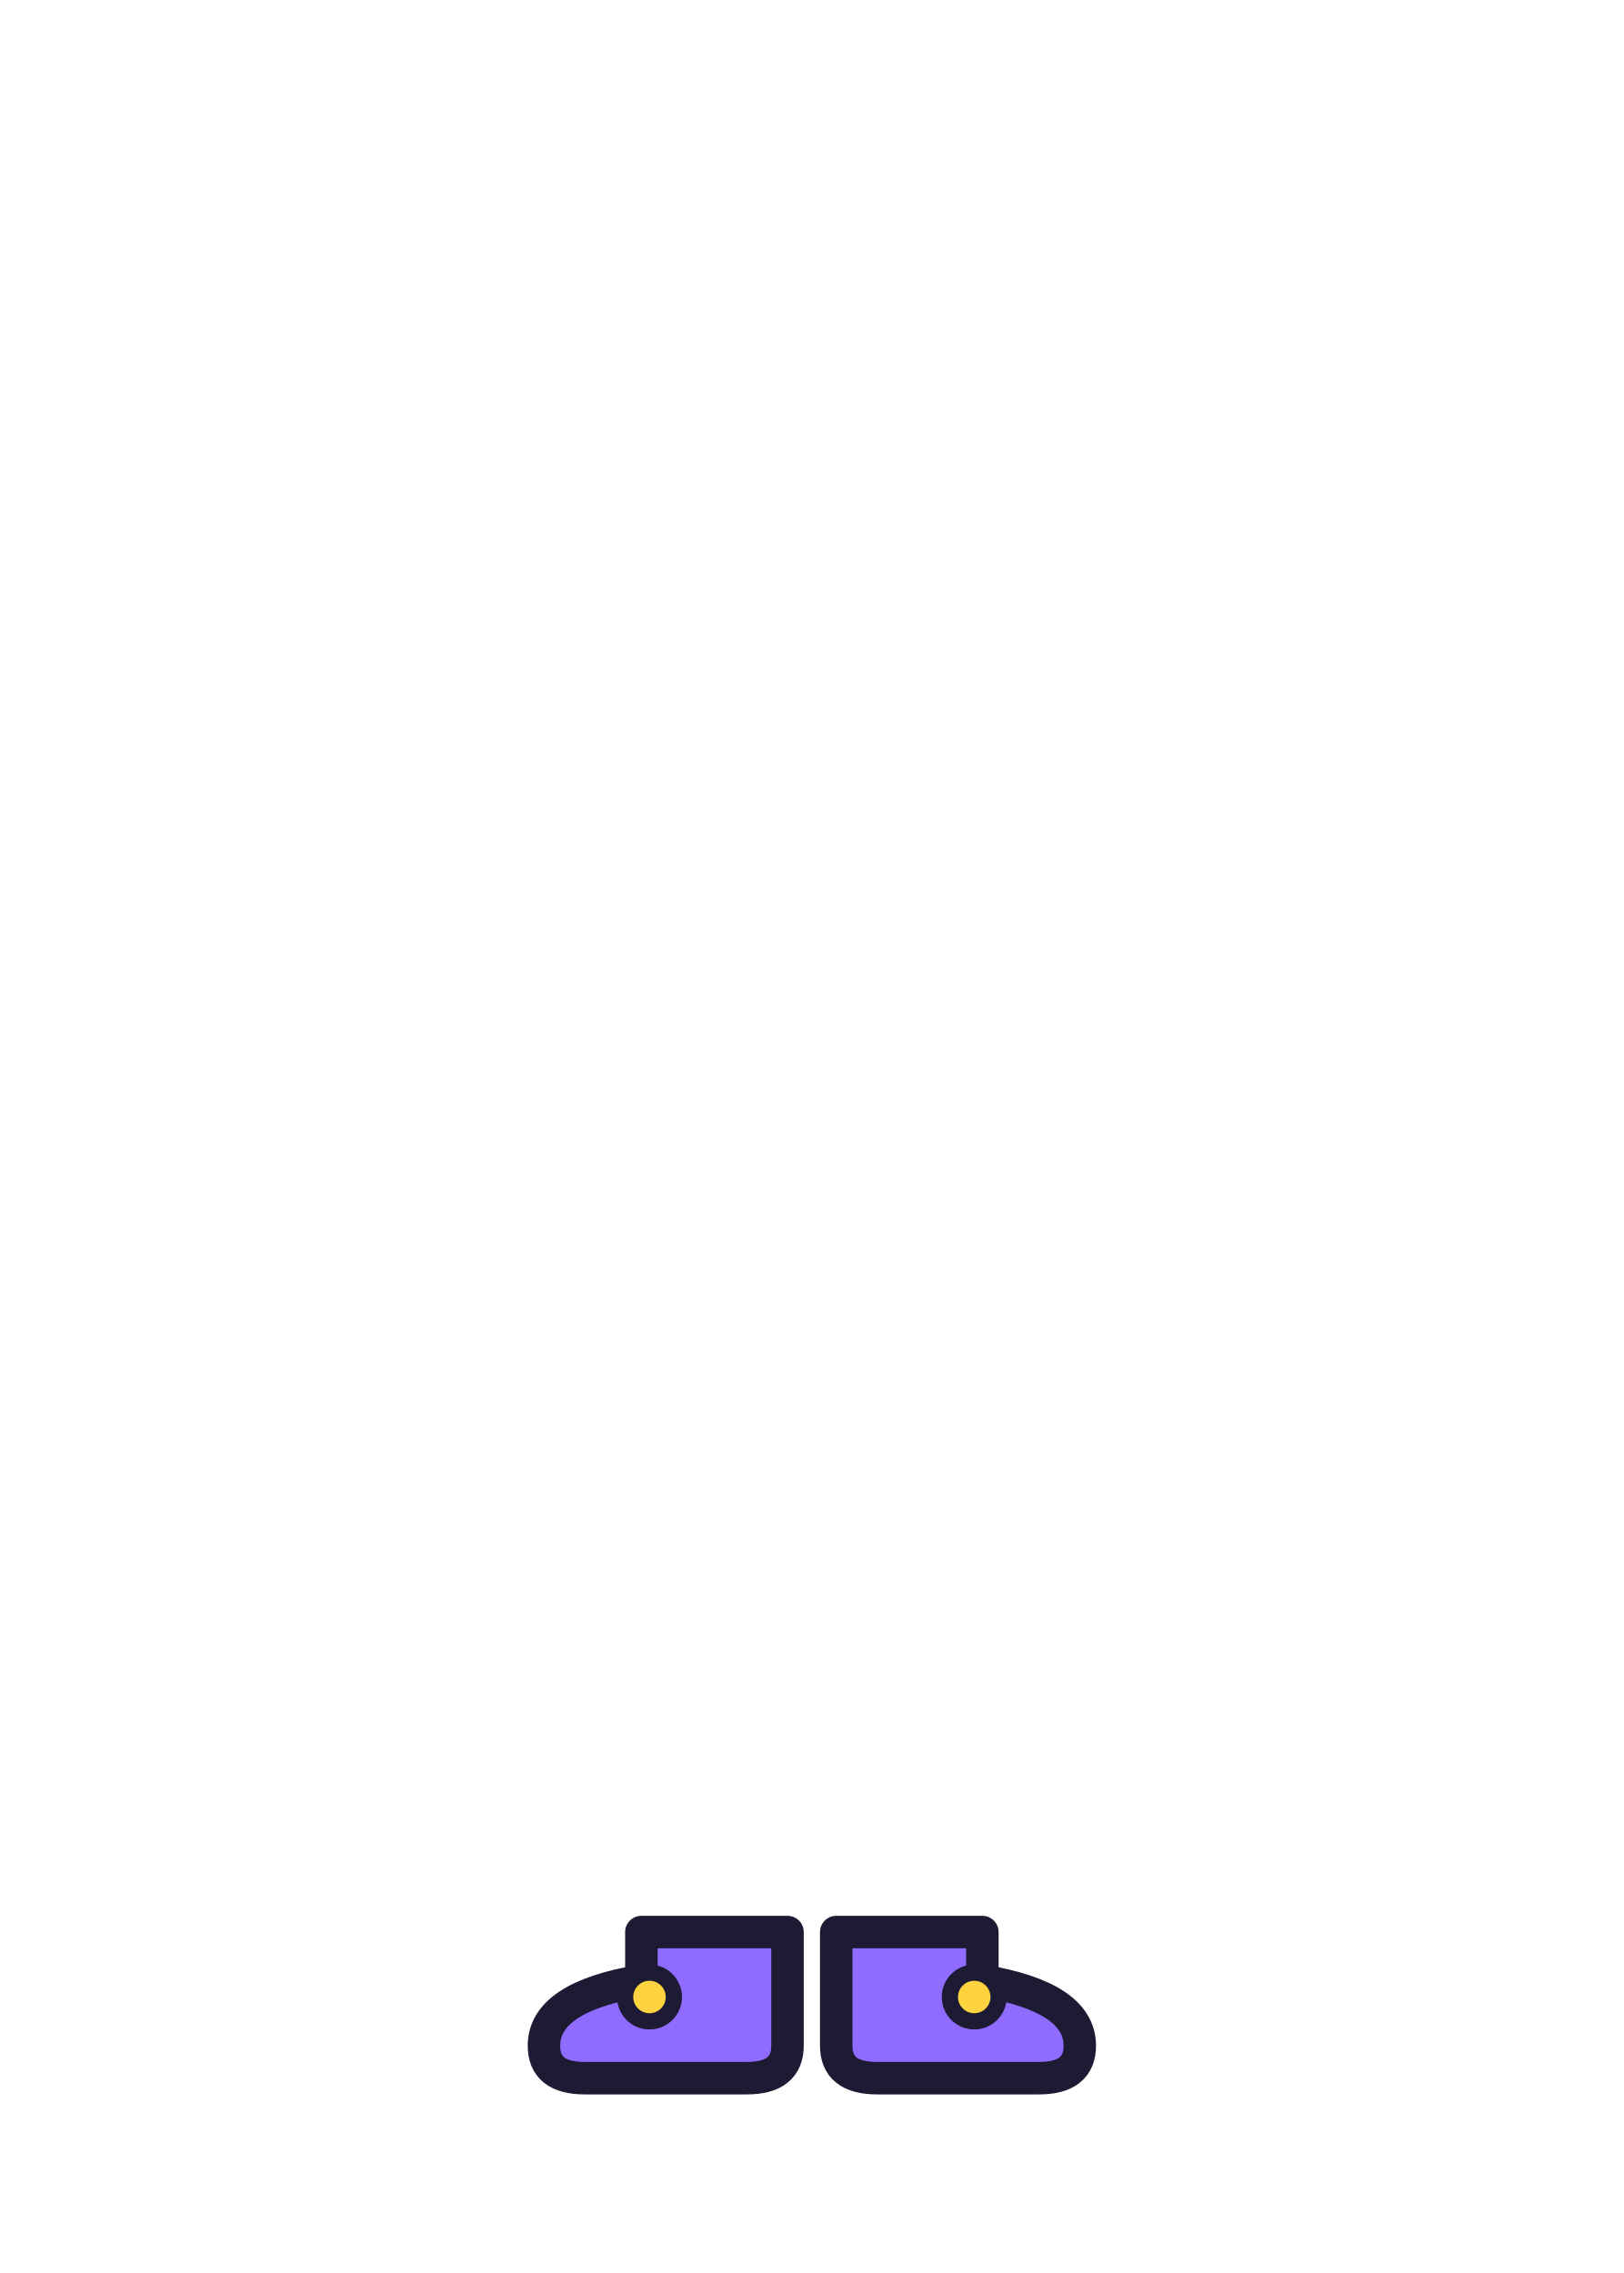
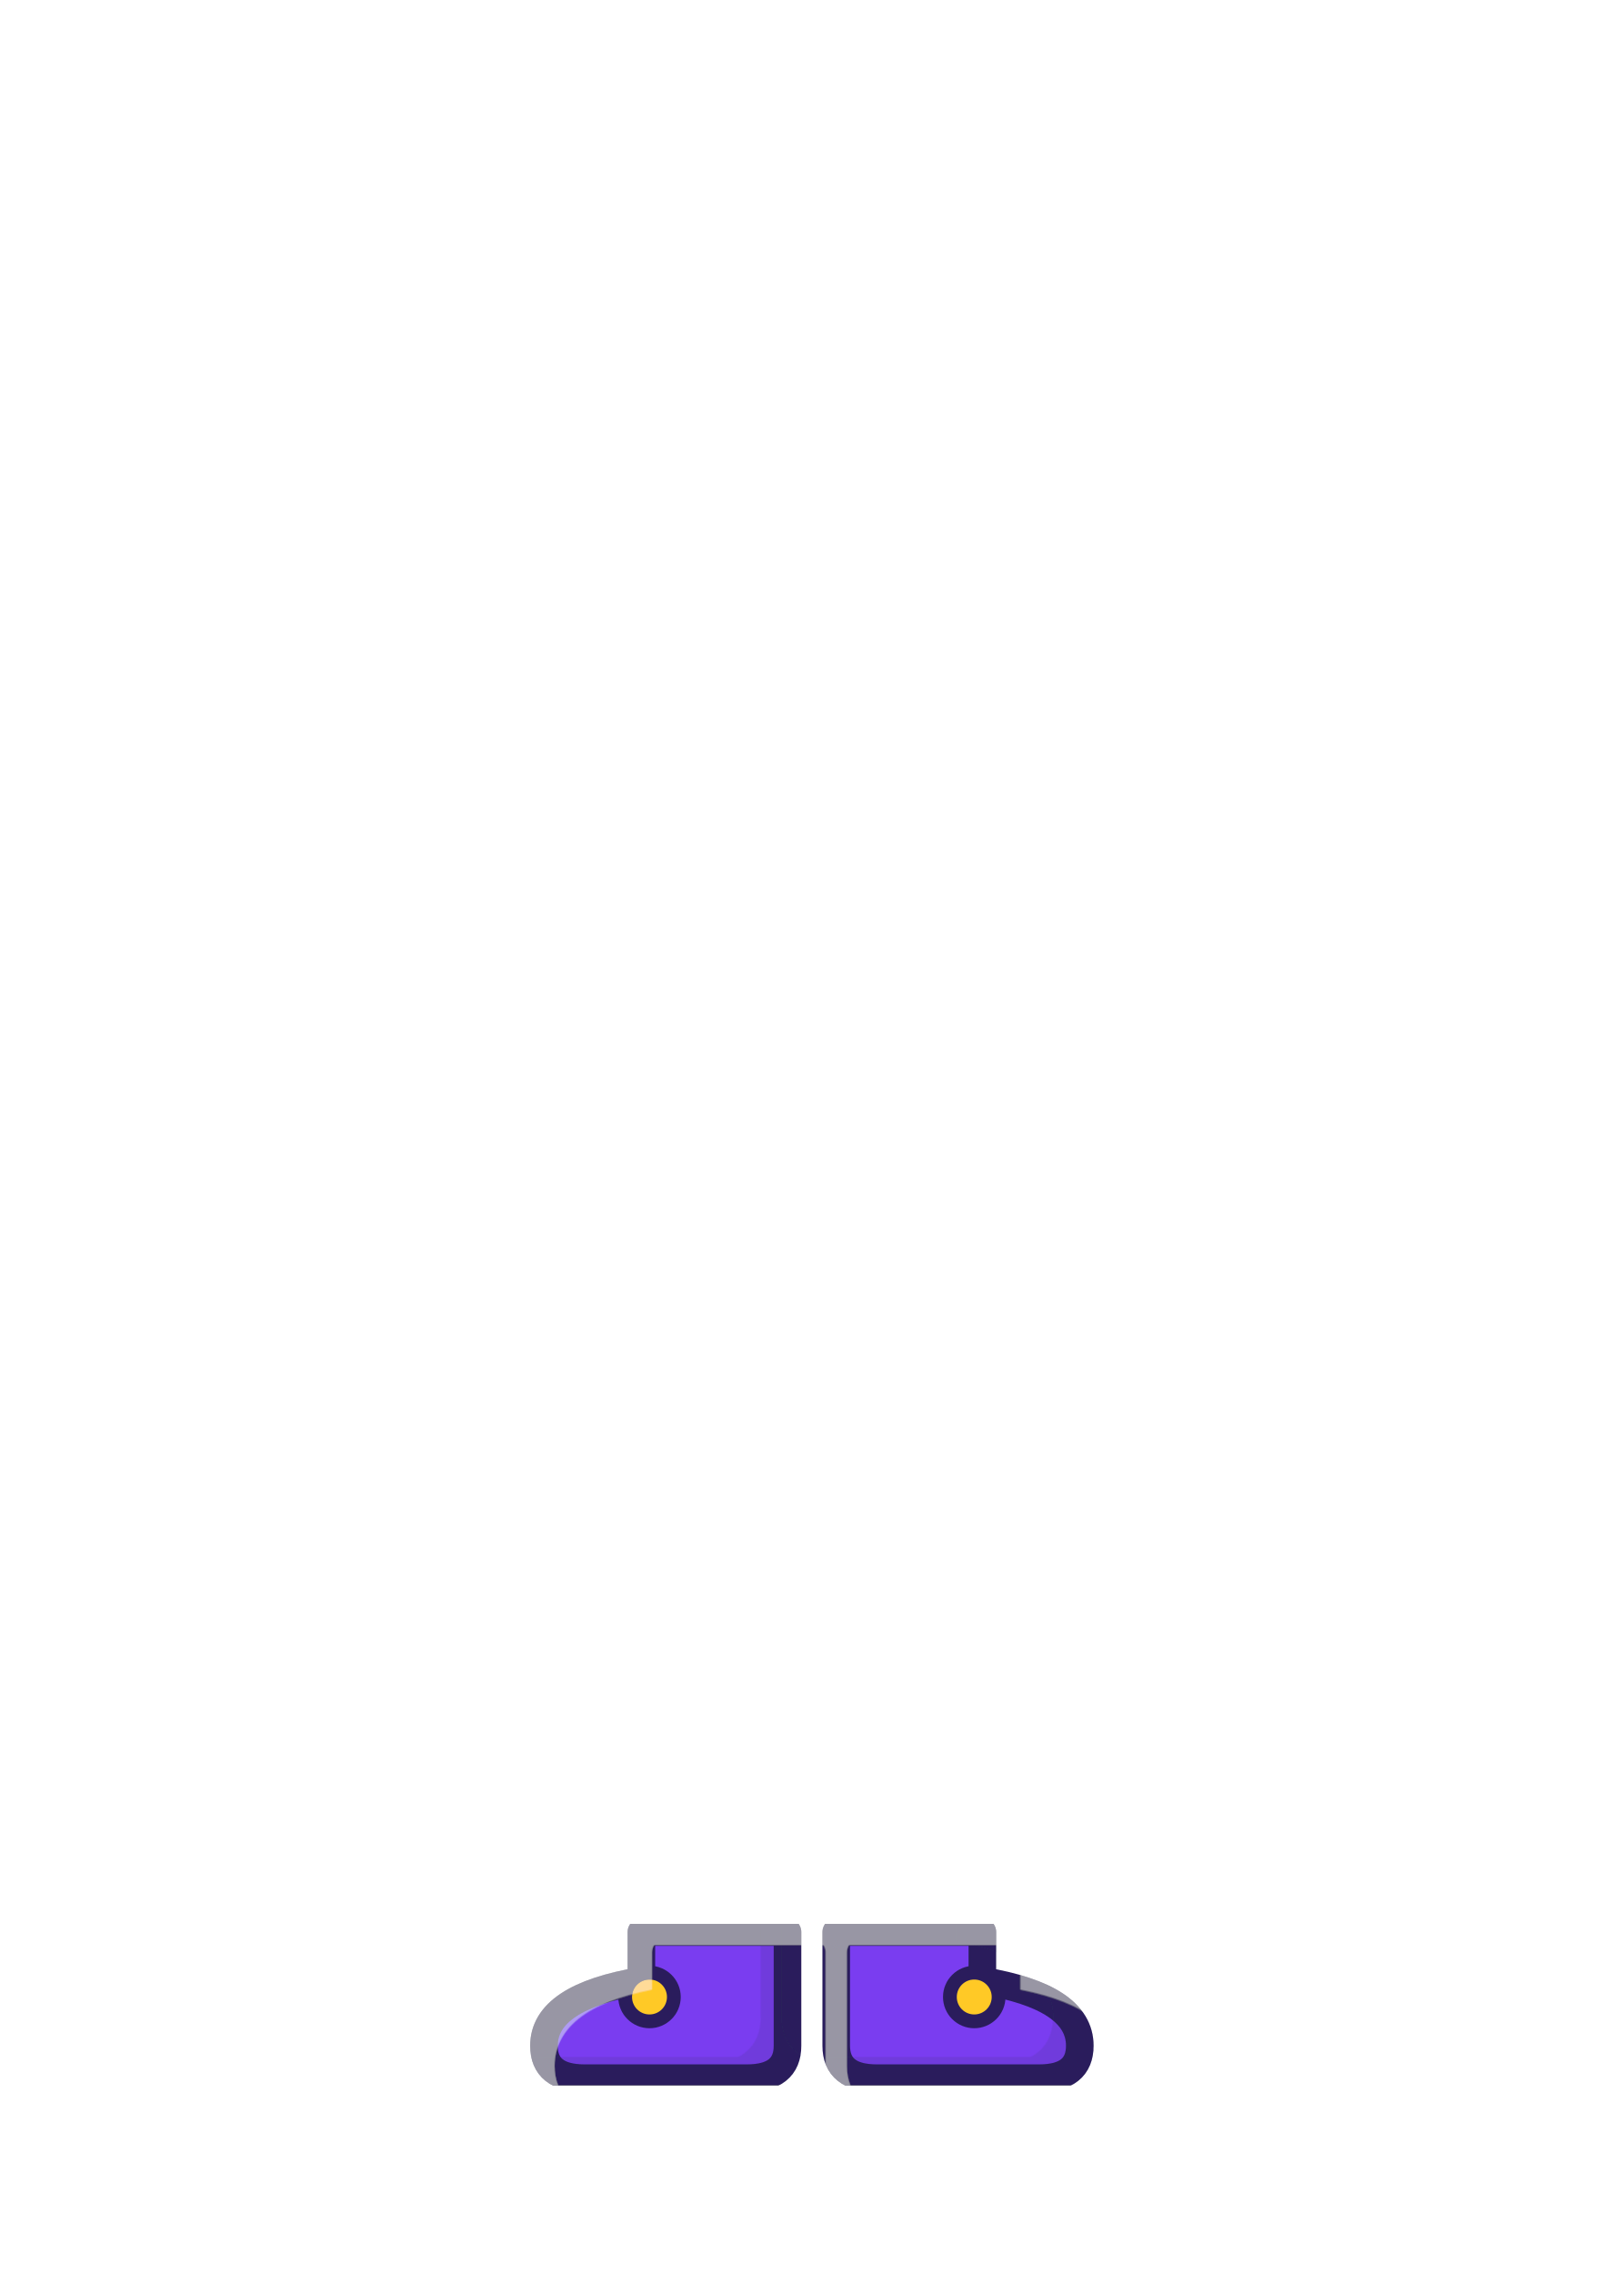
- <svg xmlns="http://www.w3.org/2000/svg" viewBox="0 0 200 280">
-   <g stroke="#1c1b33" stroke-width="4" stroke-linejoin="round" stroke-linecap="round">
-     <path d="M79 238 H97 V252 Q97 256 92 256 H72 Q67 256 67 252 Q67 246 79 244 Z" fill="#8f6bff" />
-     <circle cx="80" cy="246" r="3" fill="#ffd23f" stroke-width="2" />
-     <g transform="matrix(-1 0 0 1 200 0)">
-       <path d="M79 238 H97 V252 Q97 256 92 256 H72 Q67 256 67 252 Q67 246 79 244 Z" fill="#8f6bff" />
-       <circle cx="80" cy="246" r="3" fill="#ffd23f" stroke-width="2" />
+ <svg xmlns="http://www.w3.org/2000/svg" data-style="2d" viewBox="0 0 200 280">
+   <defs>
+     <filter id="s2d" x="-5%" y="-5%" width="110%" height="110%">
+       <feOffset in="SourceAlpha" dx="-5.0" dy="-3.5" result="a" />
+       <feComposite in="SourceAlpha" in2="a" operator="out" result="edgeS" />
+       <feFlood flood-color="#2b1f5c" flood-opacity=".2" />
+       <feComposite in2="edgeS" operator="in" result="shadow" />
+       <feOffset in="SourceAlpha" dx="3.0" dy="2.5" result="b" />
+       <feComposite in="SourceAlpha" in2="b" operator="out" result="edgeH" />
+       <feFlood flood-color="#ffffff" flood-opacity=".3" />
+       <feComposite in2="edgeH" operator="in" result="hi" />
+       <feMerge>
+         <feMergeNode in="SourceGraphic" />
+         <feMergeNode in="shadow" />
+         <feMergeNode in="hi" />
+       </feMerge>
+     </filter>
+   </defs>
+   <g filter="url(#s2d)">
+     <g stroke="#2b1f5c" stroke-width="3.4" stroke-linejoin="round" stroke-linecap="round">
+       <path d="M79 238 H97 V252 Q97 256 92 256 H72 Q67 256 67 252 Q67 246 79 244 Z" fill="#7a3df0" />
+       <circle cx="80" cy="246" r="3" fill="#ffc928" stroke-width="1.7" />
+       <g transform="matrix(-1 0 0 1 200 0)">
+         <path d="M79 238 H97 V252 Q97 256 92 256 H72 Q67 256 67 252 Q67 246 79 244 Z" fill="#7a3df0" />
+         <circle cx="80" cy="246" r="3" fill="#ffc928" stroke-width="1.7" />
+       </g>
    </g>
  </g>
</svg>
